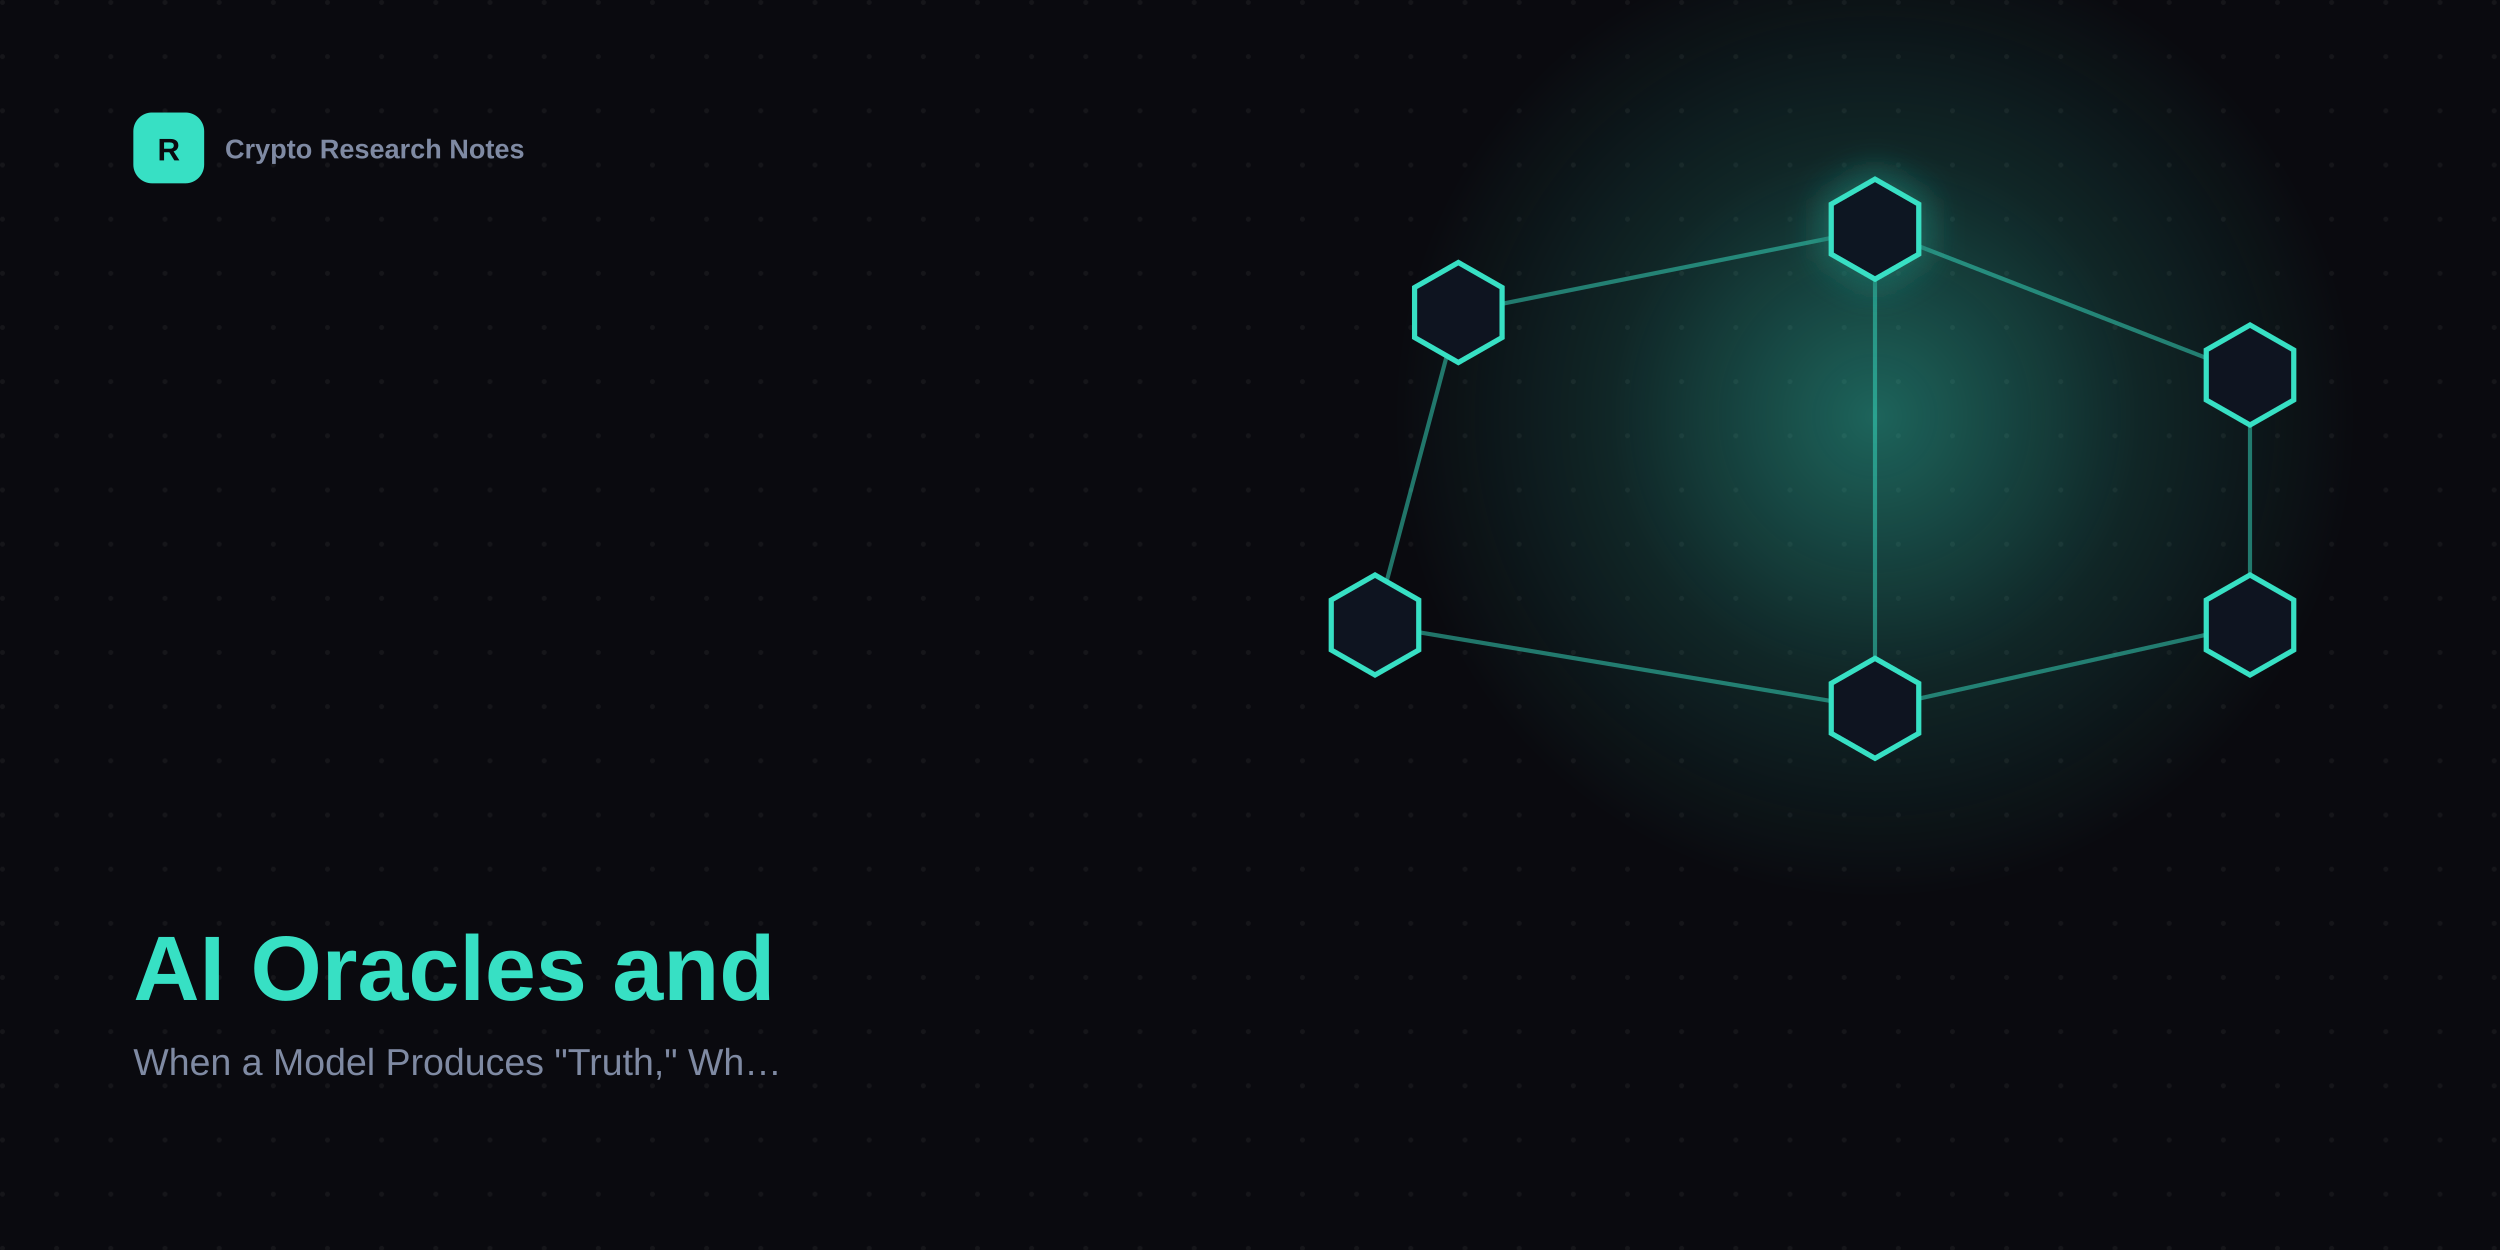
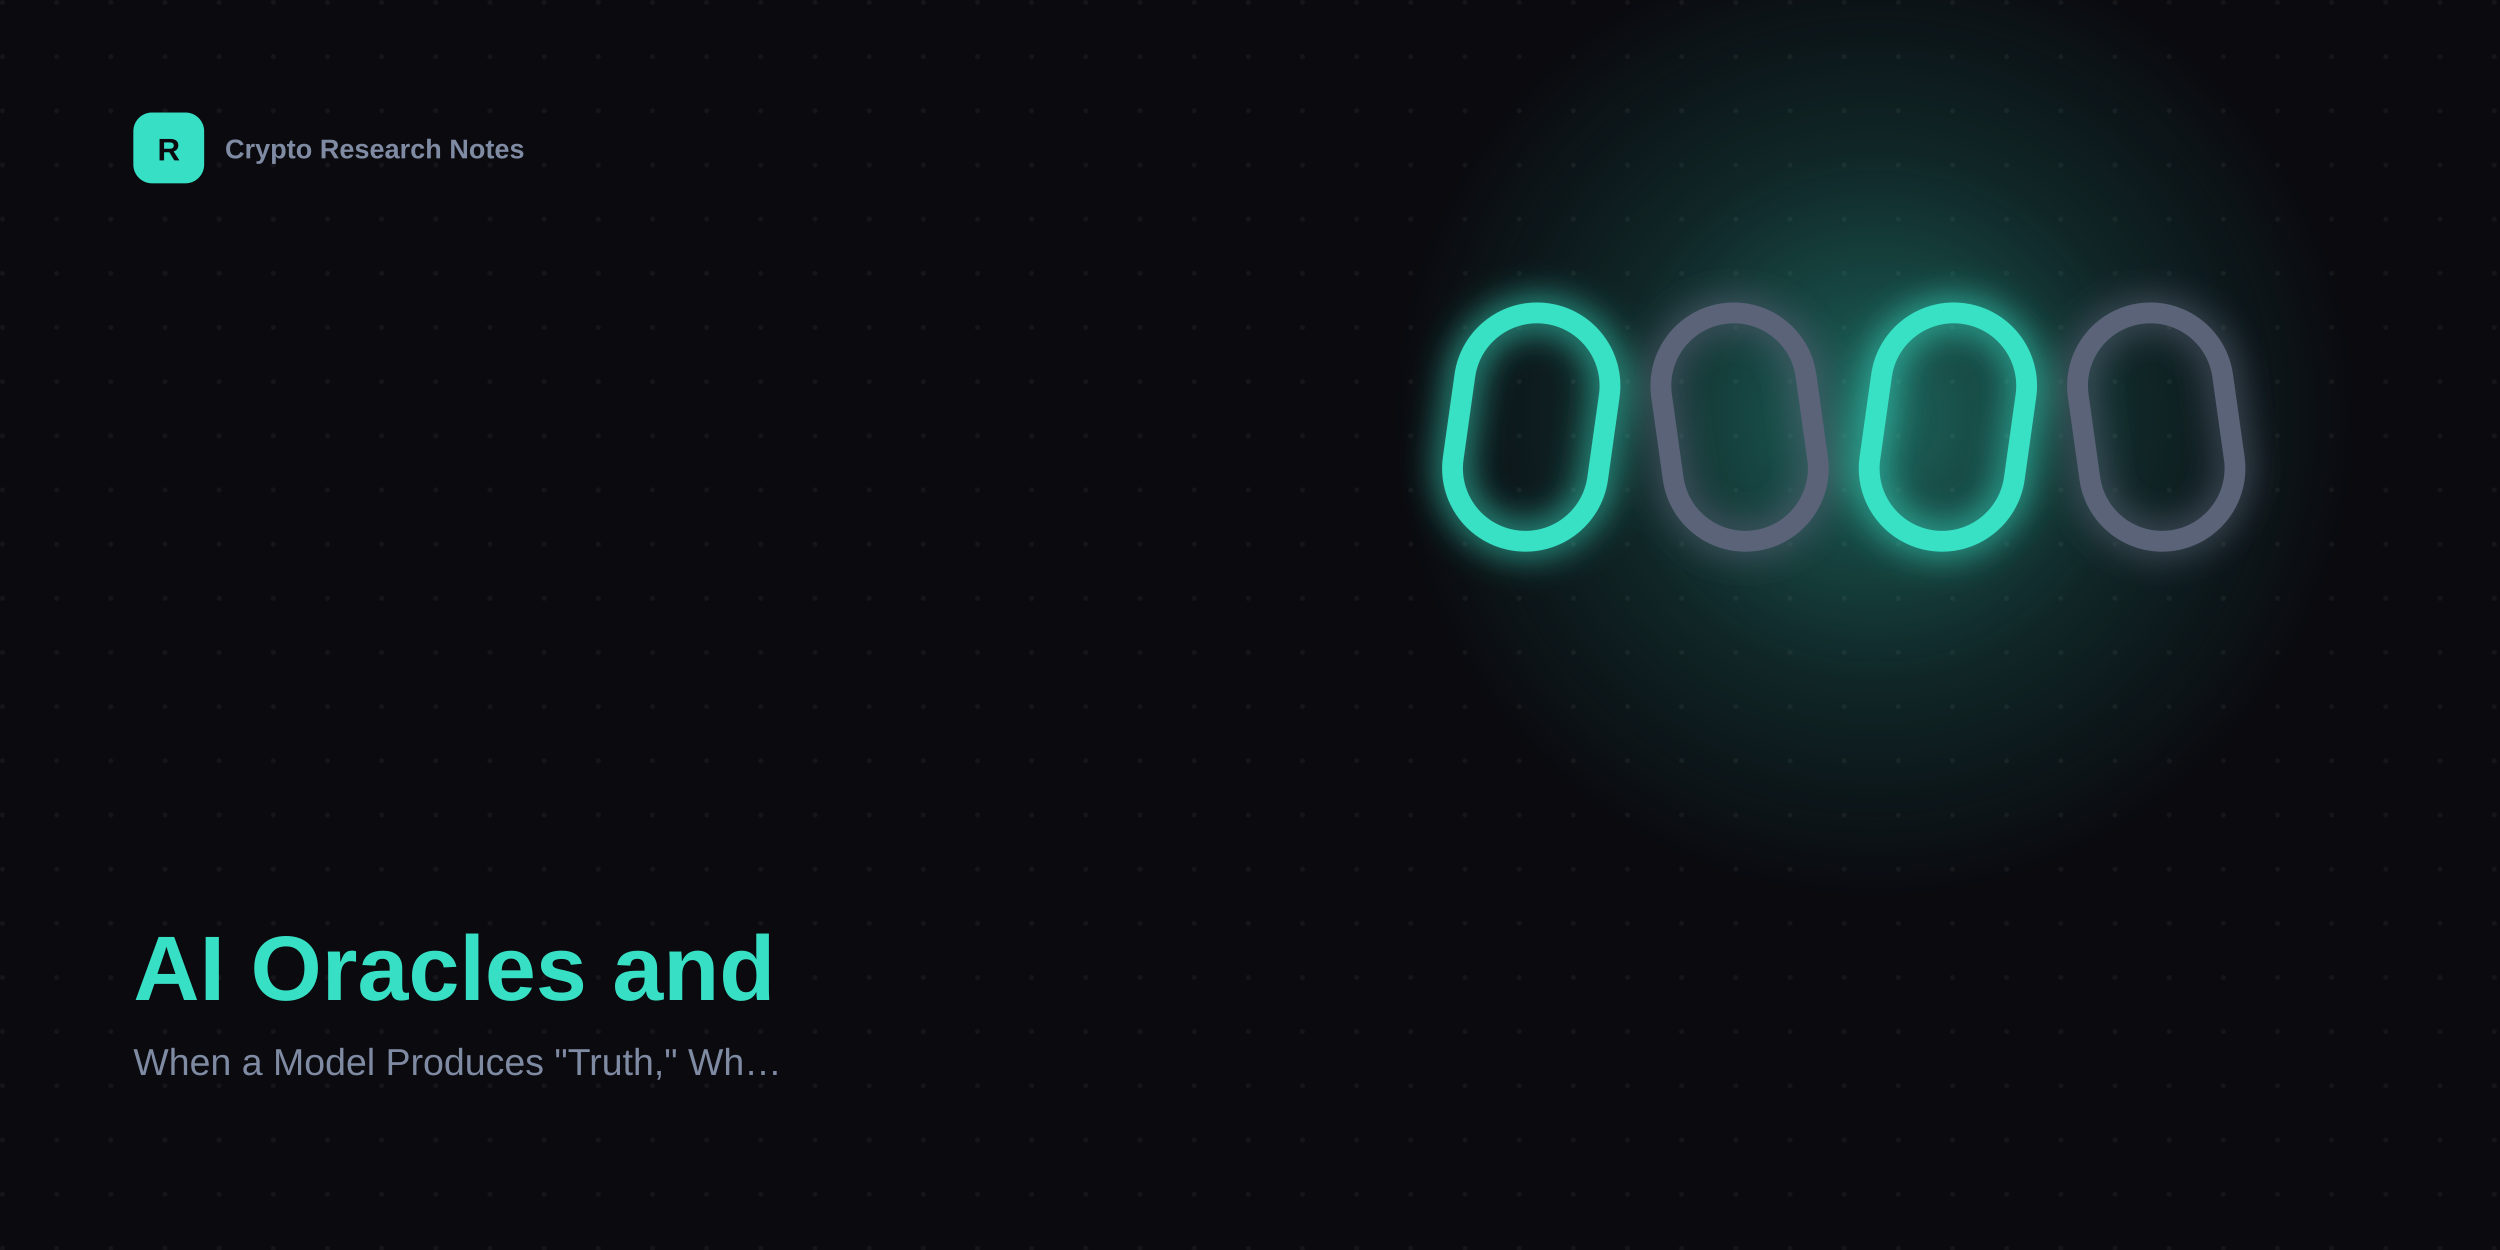
<svg xmlns="http://www.w3.org/2000/svg" viewBox="0 0 1200 600" role="img" aria-label="AI Oracles and ：When a Model Produces &quot;Truth,&quot; Wh… 主题配图">
  <defs>
    <radialGradient id="glowaioracledaen" cx="50%" cy="50%" r="50%">
      <stop offset="0%" stop-color="#37e0c4" stop-opacity="0.42" />
      <stop offset="55%" stop-color="#37e0c4" stop-opacity="0.13" />
      <stop offset="100%" stop-color="#37e0c4" stop-opacity="0" />
    </radialGradient>
    <linearGradient id="baraioracledaen" x1="0" y1="1" x2="0" y2="0">
      <stop offset="0%" stop-color="#2fb6e0" stop-opacity="0.95" />
      <stop offset="100%" stop-color="#37e0c4" stop-opacity="0.95" />
    </linearGradient>
    <filter id="softaioracledaen" x="-80%" y="-80%" width="260%" height="260%">
      <feGaussianBlur stdDeviation="9" result="b" />
      <feMerge>
        <feMergeNode in="b" />
        <feMergeNode in="SourceGraphic" />
      </feMerge>
    </filter>
    <pattern id="dotsaioracledaen" width="26" height="26" patternUnits="userSpaceOnUse">
      <circle cx="1.2" cy="1.2" r="1.2" fill="#ffffff" fill-opacity="0.05" />
    </pattern>
  </defs>
  <rect width="1200" height="600" fill="#0a0a0f" />
  <rect width="1200" height="600" fill="url(#dotsaioracledaen)" />
  <g transform="translate(64,54)">
    <rect x="0" y="0" width="34" height="34" rx="9" fill="#37e0c4" />
    <text x="17" y="23" font-family="'Segoe UI',Arial,sans-serif" font-size="15" font-weight="700" fill="#0a0a0f" text-anchor="middle">R</text>
    <text x="44" y="22" font-family="'Segoe UI',Arial,sans-serif" font-size="13" font-weight="600" fill="#7f8aa3">Crypto Research Notes</text>
  </g>
  <circle cx="900" cy="200" r="230" fill="url(#glowaioracledaen)" />
-   <g>
-     <line x1="700" y1="150" x2="900" y2="110" stroke="#37e0c4" stroke-width="2" opacity="0.5" />
-     <line x1="900" y1="110" x2="1080" y2="180" stroke="#37e0c4" stroke-width="2" opacity="0.5" />
-     <line x1="700" y1="150" x2="660" y2="300" stroke="#37e0c4" stroke-width="2" opacity="0.5" />
-     <line x1="900" y1="110" x2="900" y2="340" stroke="#37e0c4" stroke-width="2" opacity="0.5" />
-     <line x1="1080" y1="180" x2="1080" y2="300" stroke="#37e0c4" stroke-width="2" opacity="0.5" />
-     <line x1="660" y1="300" x2="900" y2="340" stroke="#37e0c4" stroke-width="2" opacity="0.5" />
-     <line x1="900" y1="340" x2="1080" y2="300" stroke="#37e0c4" stroke-width="2" opacity="0.5" />
-     <g transform="translate(700,150)">
-       <polygon points="0,-24 21,-12 21,12 0,24 -21,12 -21,-12" fill="#0e1420" stroke="#37e0c4" stroke-width="2.5" />
-     </g>
-     <g transform="translate(900,110)">
-       <polygon points="0,-24 21,-12 21,12 0,24 -21,12 -21,-12" fill="#0e1420" stroke="#37e0c4" stroke-width="2.5" filter="url(#softaioracledaen)" />
-     </g>
-     <g transform="translate(1080,180)">
-       <polygon points="0,-24 21,-12 21,12 0,24 -21,12 -21,-12" fill="#0e1420" stroke="#37e0c4" stroke-width="2.5" />
-     </g>
-     <g transform="translate(660,300)">
-       <polygon points="0,-24 21,-12 21,12 0,24 -21,12 -21,-12" fill="#0e1420" stroke="#37e0c4" stroke-width="2.5" />
-     </g>
-     <g transform="translate(900,340)">
-       <polygon points="0,-24 21,-12 21,12 0,24 -21,12 -21,-12" fill="#0e1420" stroke="#37e0c4" stroke-width="2.5" />
-     </g>
-     <g transform="translate(1080,300)">
-       <polygon points="0,-24 21,-12 21,12 0,24 -21,12 -21,-12" fill="#0e1420" stroke="#37e0c4" stroke-width="2.5" />
-     </g>
+   <g filter="url(#softaioracledaen)">
+     <rect x="700" y="150" width="70" height="110" rx="35" fill="none" stroke="#37e0c4" stroke-width="10" transform="rotate(8 735 205)" />
+     <rect x="800" y="150" width="70" height="110" rx="35" fill="none" stroke="#5a6478" stroke-width="10" transform="rotate(-8 835 205)" />
+     <rect x="900" y="150" width="70" height="110" rx="35" fill="none" stroke="#37e0c4" stroke-width="10" transform="rotate(8 935 205)" />
+     <rect x="1000" y="150" width="70" height="110" rx="35" fill="none" stroke="#5a6478" stroke-width="10" transform="rotate(-8 1035 205)" />
  </g>
  <g font-family="'Segoe UI',Arial,sans-serif" font-weight="800">
    <text font-size="44" fill="#37e0c4">
      <tspan x="64" y="480">AI Oracles and</tspan>
    </text>
  </g>
  <text x="64" y="516" font-family="'Segoe UI',Arial,sans-serif" font-size="18" fill="#7f8aa3">When a Model Produces "Truth," Wh…</text>
</svg>
